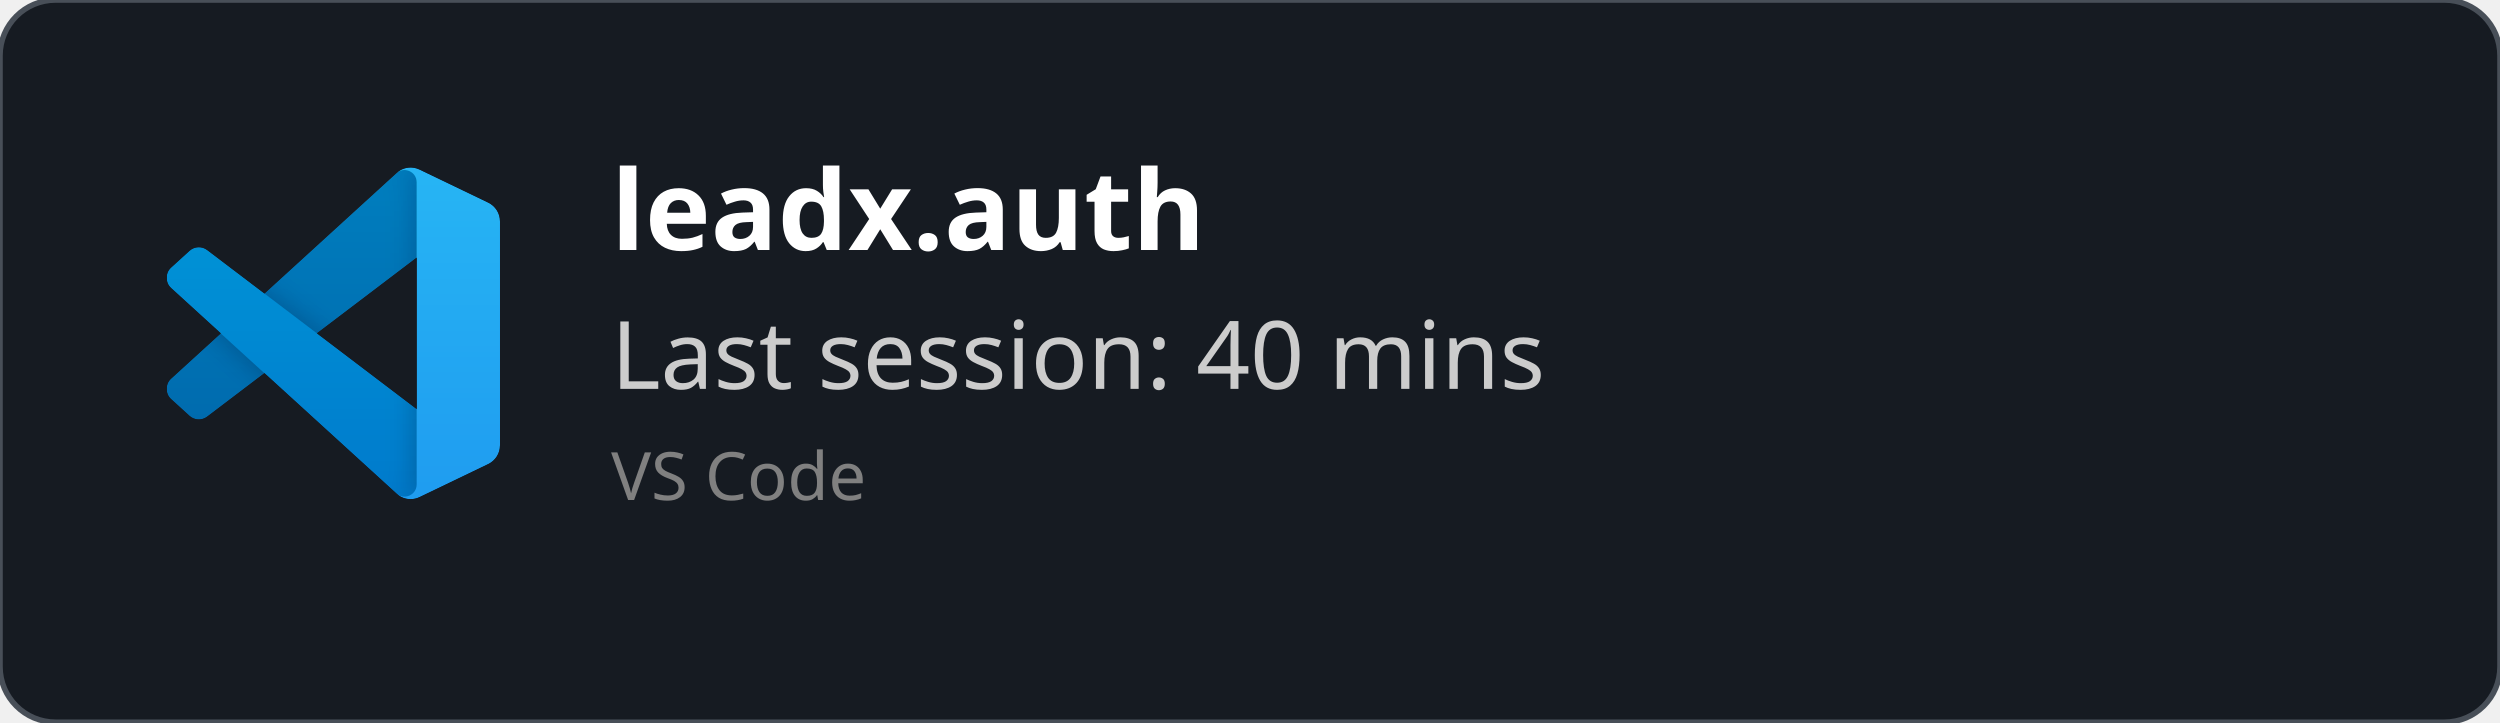
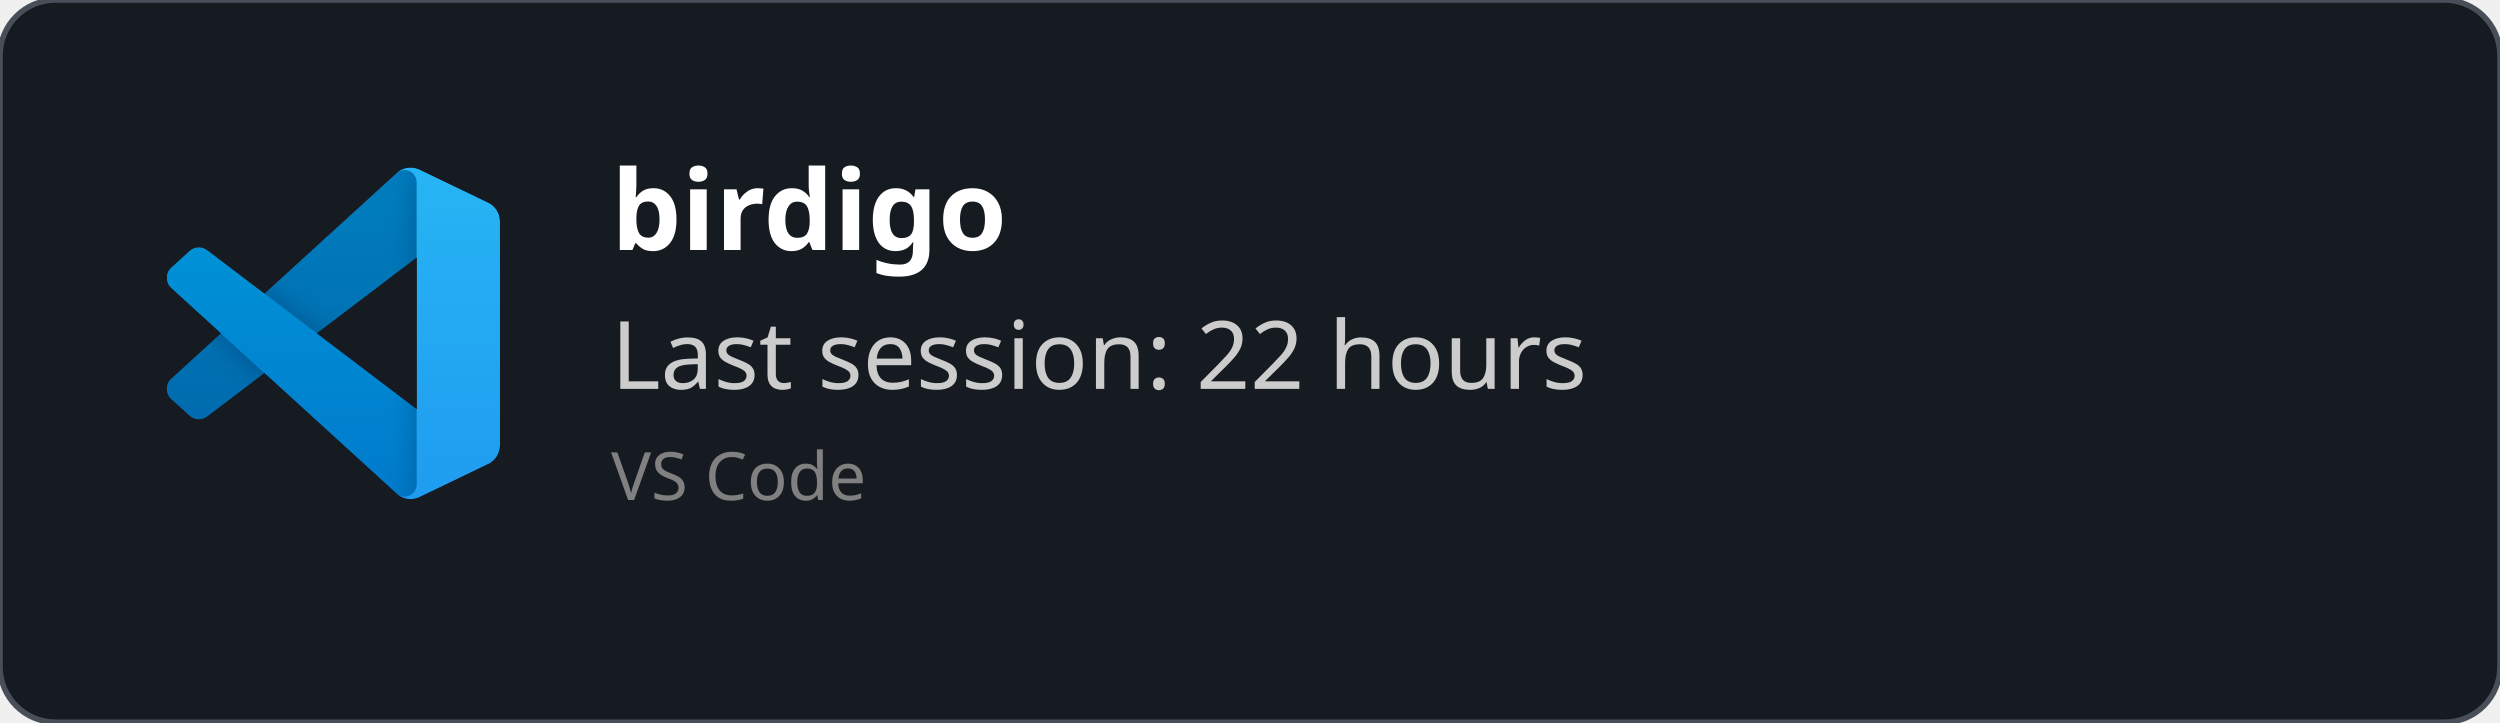
<svg xmlns="http://www.w3.org/2000/svg" width="450" height="130" viewBox="0 0 450 130" fill="none" role="img">
  <style>
    *{
        font-family: 'Segoe UI', Ubuntu, monospace
    }
    </style>
  <defs>
    <clipPath id="horizontalClip" x="20" y="20" width="500" height="200">
      <rect x="90" y="20" width="300" height="50" />
    </clipPath>
  </defs>
  <rect width="450" height="130" fill="rgba(22,27,34)" stroke="#484f58" stroke-width="1" fill-opacity="1" stroke-opacity="1" x="0" y="0" rx="10px" ry="10px">
    </rect>
  <svg width="60" height="60" x="30" y="30" viewBox="0 0 100 100" fill="none" id="vscode">
    <mask id="mask0" mask-type="alpha" maskUnits="userSpaceOnUse" x="0" y="0" width="100" height="100">
      <path fill-rule="evenodd" clip-rule="evenodd" d="M70.912 99.317C72.487 99.931 74.283 99.891 75.873 99.126L96.461 89.22C98.624 88.179 100 85.989 100 83.587V16.413C100 14.011 98.624 11.822 96.461 10.781L75.873 0.874C73.786 -0.13 71.345 0.116 69.513 1.447C69.252 1.637 69.003 1.849 68.769 2.083L29.355 38.041L12.187 25.01C10.589 23.797 8.354 23.896 6.869 25.246L1.363 30.255C-0.453 31.906 -0.455 34.763 1.359 36.417L16.247 50L1.359 63.583C-0.455 65.237 -0.453 68.094 1.363 69.745L6.869 74.754C8.354 76.104 10.589 76.204 12.187 74.99L29.355 61.959L68.769 97.917C69.392 98.541 70.125 99.01 70.912 99.317ZM75.015 27.299L45.109 50L75.015 72.701V27.299Z" fill="white" />
    </mask>
    <g mask="url(#mask0)">
      <path d="M96.461 10.796L75.857 0.876C73.472 -0.273 70.622 0.212 68.75 2.083L1.299 63.583C-0.516 65.237 -0.514 68.094 1.303 69.745L6.813 74.754C8.298 76.104 10.535 76.204 12.134 74.99L93.361 13.37C96.086 11.303 100 13.246 100 16.667V16.427C100 14.027 98.625 11.838 96.461 10.796Z" fill="#0065A9" />
      <g filter="url(#filter0_d)">
        <path d="M96.461 89.204L75.857 99.124C73.472 100.273 70.622 99.788 68.75 97.917L1.299 36.417C-0.516 34.763 -0.514 31.906 1.303 30.255L6.813 25.246C8.298 23.896 10.535 23.796 12.134 25.009L93.361 86.63C96.086 88.697 100 86.754 100 83.333V83.573C100 85.974 98.625 88.162 96.461 89.204Z" fill="#007ACC" />
      </g>
      <g filter="url(#filter1_d)">
        <path d="M75.858 99.126C73.472 100.274 70.622 99.788 68.75 97.917C71.056 100.223 75 98.59 75 95.328V4.672C75 1.41 71.056 -0.223 68.75 2.083C70.622 0.211 73.472 -0.274 75.858 0.874L96.459 10.781C98.623 11.822 100 14.011 100 16.413V83.587C100 85.989 98.623 88.179 96.459 89.22L75.858 99.126Z" fill="#1F9CF0" />
      </g>
      <g style="mix-blend-mode:overlay" opacity="0.25">
        <path fill-rule="evenodd" clip-rule="evenodd" d="M70.851 99.317C72.426 99.931 74.222 99.891 75.812 99.126L96.4 89.22C98.563 88.179 99.939 85.989 99.939 83.587V16.413C99.939 14.011 98.564 11.822 96.4 10.781L75.812 0.874C73.725 -0.13 71.284 0.116 69.453 1.447C69.191 1.637 68.942 1.849 68.708 2.083L29.294 38.041L12.126 25.01C10.528 23.796 8.293 23.896 6.809 25.246L1.302 30.255C-0.513 31.906 -0.515 34.763 1.298 36.417L16.186 50L1.298 63.583C-0.515 65.237 -0.513 68.094 1.302 69.745L6.809 74.754C8.293 76.104 10.528 76.204 12.126 74.99L29.294 61.959L68.708 97.917C69.332 98.54 70.064 99.01 70.851 99.317ZM74.954 27.299L45.048 50L74.954 72.701V27.299Z" fill="url(#paint0_linear)" />
      </g>
    </g>
    <defs>
      <filter id="filter0_d" x="-8.394" y="15.829" width="116.727" height="92.246" filterUnits="userSpaceOnUse" color-interpolation-filters="sRGB">
        <feFlood flood-opacity="0" result="BackgroundImageFix" />
        <feColorMatrix in="SourceAlpha" type="matrix" values="0 0 0 0 0 0 0 0 0 0 0 0 0 0 0 0 0 0 127 0" />
        <feOffset />
        <feGaussianBlur stdDeviation="4.167" />
        <feColorMatrix type="matrix" values="0 0 0 0 0 0 0 0 0 0 0 0 0 0 0 0 0 0 0.25 0" />
        <feBlend mode="overlay" in2="BackgroundImageFix" result="effect1_dropShadow" />
        <feBlend mode="normal" in="SourceGraphic" in2="effect1_dropShadow" result="shape" />
      </filter>
      <filter id="filter1_d" x="60.417" y="-8.076" width="47.917" height="116.151" filterUnits="userSpaceOnUse" color-interpolation-filters="sRGB">
        <feFlood flood-opacity="0" result="BackgroundImageFix" />
        <feColorMatrix in="SourceAlpha" type="matrix" values="0 0 0 0 0 0 0 0 0 0 0 0 0 0 0 0 0 0 127 0" />
        <feOffset />
        <feGaussianBlur stdDeviation="4.167" />
        <feColorMatrix type="matrix" values="0 0 0 0 0 0 0 0 0 0 0 0 0 0 0 0 0 0 0.25 0" />
        <feBlend mode="overlay" in2="BackgroundImageFix" result="effect1_dropShadow" />
        <feBlend mode="normal" in="SourceGraphic" in2="effect1_dropShadow" result="shape" />
      </filter>
      <linearGradient id="paint0_linear" x1="49.939" y1="0.258" x2="49.939" y2="99.742" gradientUnits="userSpaceOnUse">
        <stop stop-color="white" />
        <stop offset="1" stop-color="white" stop-opacity="0" />
      </linearGradient>
    </defs>
  </svg>
  <text x="110" y="45" font-size="20" clip-path="url(#horizontalClip)" font-weight="bold" font-family="Ubuntu" fill="white">
-     leadx.auth
+     birdigo
    </text>
  <text x="110" y="70" font-size="17px" font-family="Ubuntu" fill="#ccc">
-     Last session: 40 mins
+     Last session: 22 hours
    </text>
  <text x="110" y="90" font-size="12px" font-family="Ubuntu" fill="grey">
    VS Code
    </text>
</svg>
